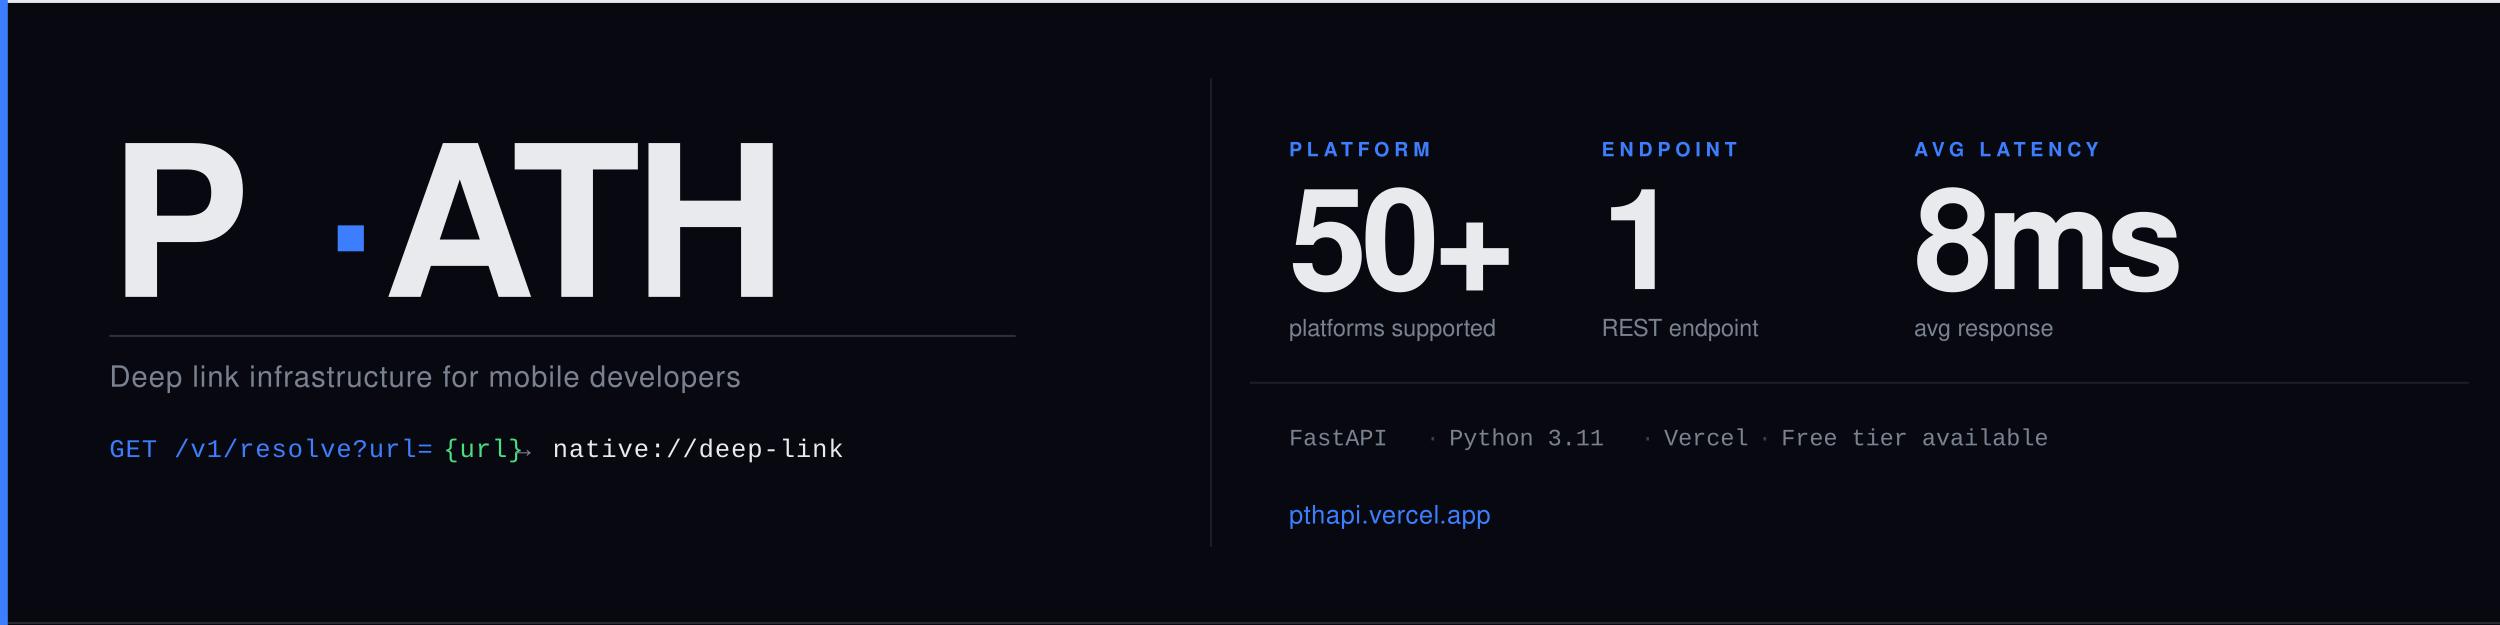
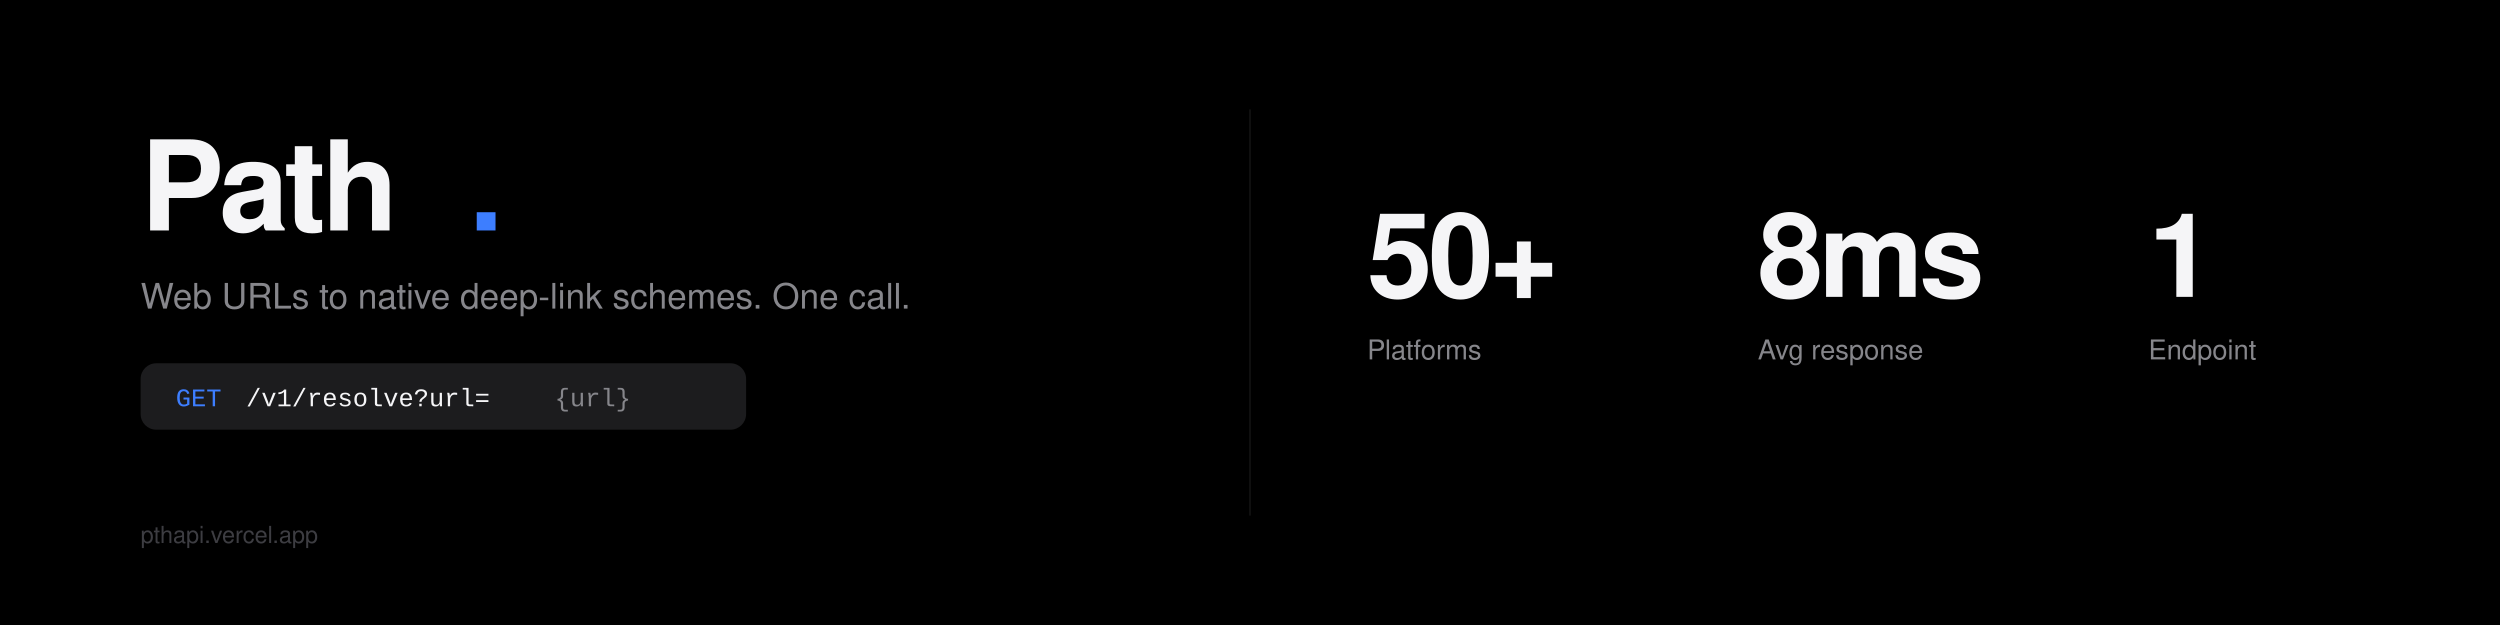
<svg xmlns="http://www.w3.org/2000/svg" width="1280" height="320" viewBox="0 0 1280 320">
-   <rect width="1280" height="320" fill="#080910" />
-   <line x1="0" y1="0" x2="1280" y2="0" stroke="#E8EAED" stroke-width="3" />
-   <line x1="0" y1="319" x2="1280" y2="319" stroke="#E8EAED" stroke-width="1" stroke-opacity="0.15" />
-   <rect x="0" y="0" width="4" height="320" fill="#3D7EFF" />
-   <text x="56" y="152" font-family="'Helvetica Neue',Helvetica,Arial,sans-serif" font-weight="900" font-size="108" fill="#E8EAED" letter-spacing="-3">P</text>
-   <text x="166" y="152" font-family="'Helvetica Neue',Helvetica,Arial,sans-serif" font-weight="900" font-size="108" fill="#3D7EFF">·</text>
-   <text x="196" y="152" font-family="'Helvetica Neue',Helvetica,Arial,sans-serif" font-weight="900" font-size="108" fill="#E8EAED" letter-spacing="-3">ATH</text>
-   <line x1="56" y1="172" x2="520" y2="172" stroke="#E8EAED" stroke-width="1" stroke-opacity="0.18" />
-   <text x="56" y="198" font-family="'Helvetica Neue',Helvetica,Arial,sans-serif" font-weight="400" font-size="15" fill="#7A8290" letter-spacing="0.5">Deep link infrastructure for mobile developers</text>
-   <text x="56" y="234" font-family="'Courier New',Courier,monospace" font-weight="400" font-size="13" fill="#3D7EFF" letter-spacing="0.5">GET /v1/resolve?url=</text>
-   <text x="227" y="234" font-family="'Courier New',Courier,monospace" font-weight="400" font-size="13" fill="#4ADE80" letter-spacing="0.5">{url}</text>
-   <text x="264" y="234" font-family="'Courier New',Courier,monospace" font-weight="400" font-size="13" fill="#7A8290" letter-spacing="0.5">→</text>
-   <text x="283" y="234" font-family="'Courier New',Courier,monospace" font-weight="400" font-size="13" fill="#E8EAED" letter-spacing="0.5">native://deep-link</text>
-   <line x1="620" y1="40" x2="620" y2="280" stroke="#E8EAED" stroke-width="1" stroke-opacity="0.1" />
-   <text x="660" y="80" font-family="'Helvetica Neue',Helvetica,Arial,sans-serif" font-weight="700" font-size="10" fill="#3D7EFF" letter-spacing="2.5">PLATFORM</text>
-   <text x="820" y="80" font-family="'Helvetica Neue',Helvetica,Arial,sans-serif" font-weight="700" font-size="10" fill="#3D7EFF" letter-spacing="2.5">ENDPOINT</text>
-   <text x="980" y="80" font-family="'Helvetica Neue',Helvetica,Arial,sans-serif" font-weight="700" font-size="10" fill="#3D7EFF" letter-spacing="2.5">AVG LATENCY</text>
-   <text x="660" y="148" font-family="'Helvetica Neue',Helvetica,Arial,sans-serif" font-weight="900" font-size="72" fill="#E8EAED" letter-spacing="-3">50+</text>
-   <text x="820" y="148" font-family="'Helvetica Neue',Helvetica,Arial,sans-serif" font-weight="900" font-size="72" fill="#E8EAED" letter-spacing="-3">1</text>
-   <text x="980" y="148" font-family="'Helvetica Neue',Helvetica,Arial,sans-serif" font-weight="900" font-size="72" fill="#E8EAED" letter-spacing="-3">8ms</text>
-   <text x="660" y="172" font-family="'Helvetica Neue',Helvetica,Arial,sans-serif" font-weight="400" font-size="12" fill="#7A8290">platforms supported</text>
-   <text x="820" y="172" font-family="'Helvetica Neue',Helvetica,Arial,sans-serif" font-weight="400" font-size="12" fill="#7A8290">REST endpoint</text>
-   <text x="980" y="172" font-family="'Helvetica Neue',Helvetica,Arial,sans-serif" font-weight="400" font-size="12" fill="#7A8290">avg response</text>
-   <line x1="640" y1="196" x2="1264" y2="196" stroke="#E8EAED" stroke-width="1" stroke-opacity="0.1" />
-   <text x="660" y="228" font-family="'Courier New',Courier,monospace" font-size="12" fill="#7A8290">FastAPI</text>
-   <text x="730" y="228" font-family="'Courier New',Courier,monospace" font-size="12" fill="#3D3D45">·</text>
-   <text x="742" y="228" font-family="'Courier New',Courier,monospace" font-size="12" fill="#7A8290">Python 3.11</text>
-   <text x="840" y="228" font-family="'Courier New',Courier,monospace" font-size="12" fill="#3D3D45">·</text>
-   <text x="852" y="228" font-family="'Courier New',Courier,monospace" font-size="12" fill="#7A8290">Vercel</text>
-   <text x="900" y="228" font-family="'Courier New',Courier,monospace" font-size="12" fill="#3D3D45">·</text>
-   <text x="912" y="228" font-family="'Courier New',Courier,monospace" font-size="12" fill="#7A8290">Free tier available</text>
-   <text x="660" y="268" font-family="'Helvetica Neue',Helvetica,Arial,sans-serif" font-weight="400" font-size="13" fill="#3D7EFF" letter-spacing="0.3">pthapi.vercel.app</text>
+   <rect width="1280" height="320" fill="#000000" />
+   <text x="72" y="118" font-family="'Helvetica Neue',Helvetica,Arial,sans-serif" font-weight="700" font-size="64" fill="#F5F5F7" letter-spacing="-2">Path</text>
+   <text x="72" y="118" font-family="'Helvetica Neue',Helvetica,Arial,sans-serif" font-weight="700" font-size="64" fill="#3D7EFF" letter-spacing="-2" dx="168">.</text>
+   <text x="72" y="158" font-family="'Helvetica Neue',Helvetica,Arial,sans-serif" font-weight="400" font-size="18" fill="#86868B">Web URLs to native deep-link schemes. One call.</text>
+   <rect x="72" y="186" width="310" height="34" rx="8" fill="#1C1C1E" />
+   <text x="90" y="208" font-family="'Courier New',Courier,monospace" font-size="13" fill="#3D7EFF">GET</text>
+   <text x="126" y="208" font-family="'Courier New',Courier,monospace" font-size="13" fill="#F5F5F7">/v1/resolve?url=</text>
+   <text x="284" y="208" font-family="'Courier New',Courier,monospace" font-size="13" fill="#86868B">{url}</text>
+   <line x1="640" y1="56" x2="640" y2="264" stroke="#ffffff" stroke-width="1" stroke-opacity="0.06" />
+   <text x="700" y="152" font-family="'Helvetica Neue',Helvetica,Arial,sans-serif" font-weight="700" font-size="60" fill="#F5F5F7" letter-spacing="-2">50+</text>
+   <text x="700" y="184" font-family="'Helvetica Neue',Helvetica,Arial,sans-serif" font-weight="400" font-size="14" fill="#86868B">Platforms</text>
+   <text x="900" y="152" font-family="'Helvetica Neue',Helvetica,Arial,sans-serif" font-weight="700" font-size="60" fill="#F5F5F7" letter-spacing="-2">8ms</text>
+   <text x="900" y="184" font-family="'Helvetica Neue',Helvetica,Arial,sans-serif" font-weight="400" font-size="14" fill="#86868B">Avg response</text>
+   <text x="1100" y="152" font-family="'Helvetica Neue',Helvetica,Arial,sans-serif" font-weight="700" font-size="60" fill="#F5F5F7" letter-spacing="-2">1</text>
+   <text x="1100" y="184" font-family="'Helvetica Neue',Helvetica,Arial,sans-serif" font-weight="400" font-size="14" fill="#86868B">Endpoint</text>
+   <text x="72" y="278" font-family="'Helvetica Neue',Helvetica,Arial,sans-serif" font-size="12" fill="#3D3D42">pthapi.vercel.app</text>
</svg>
